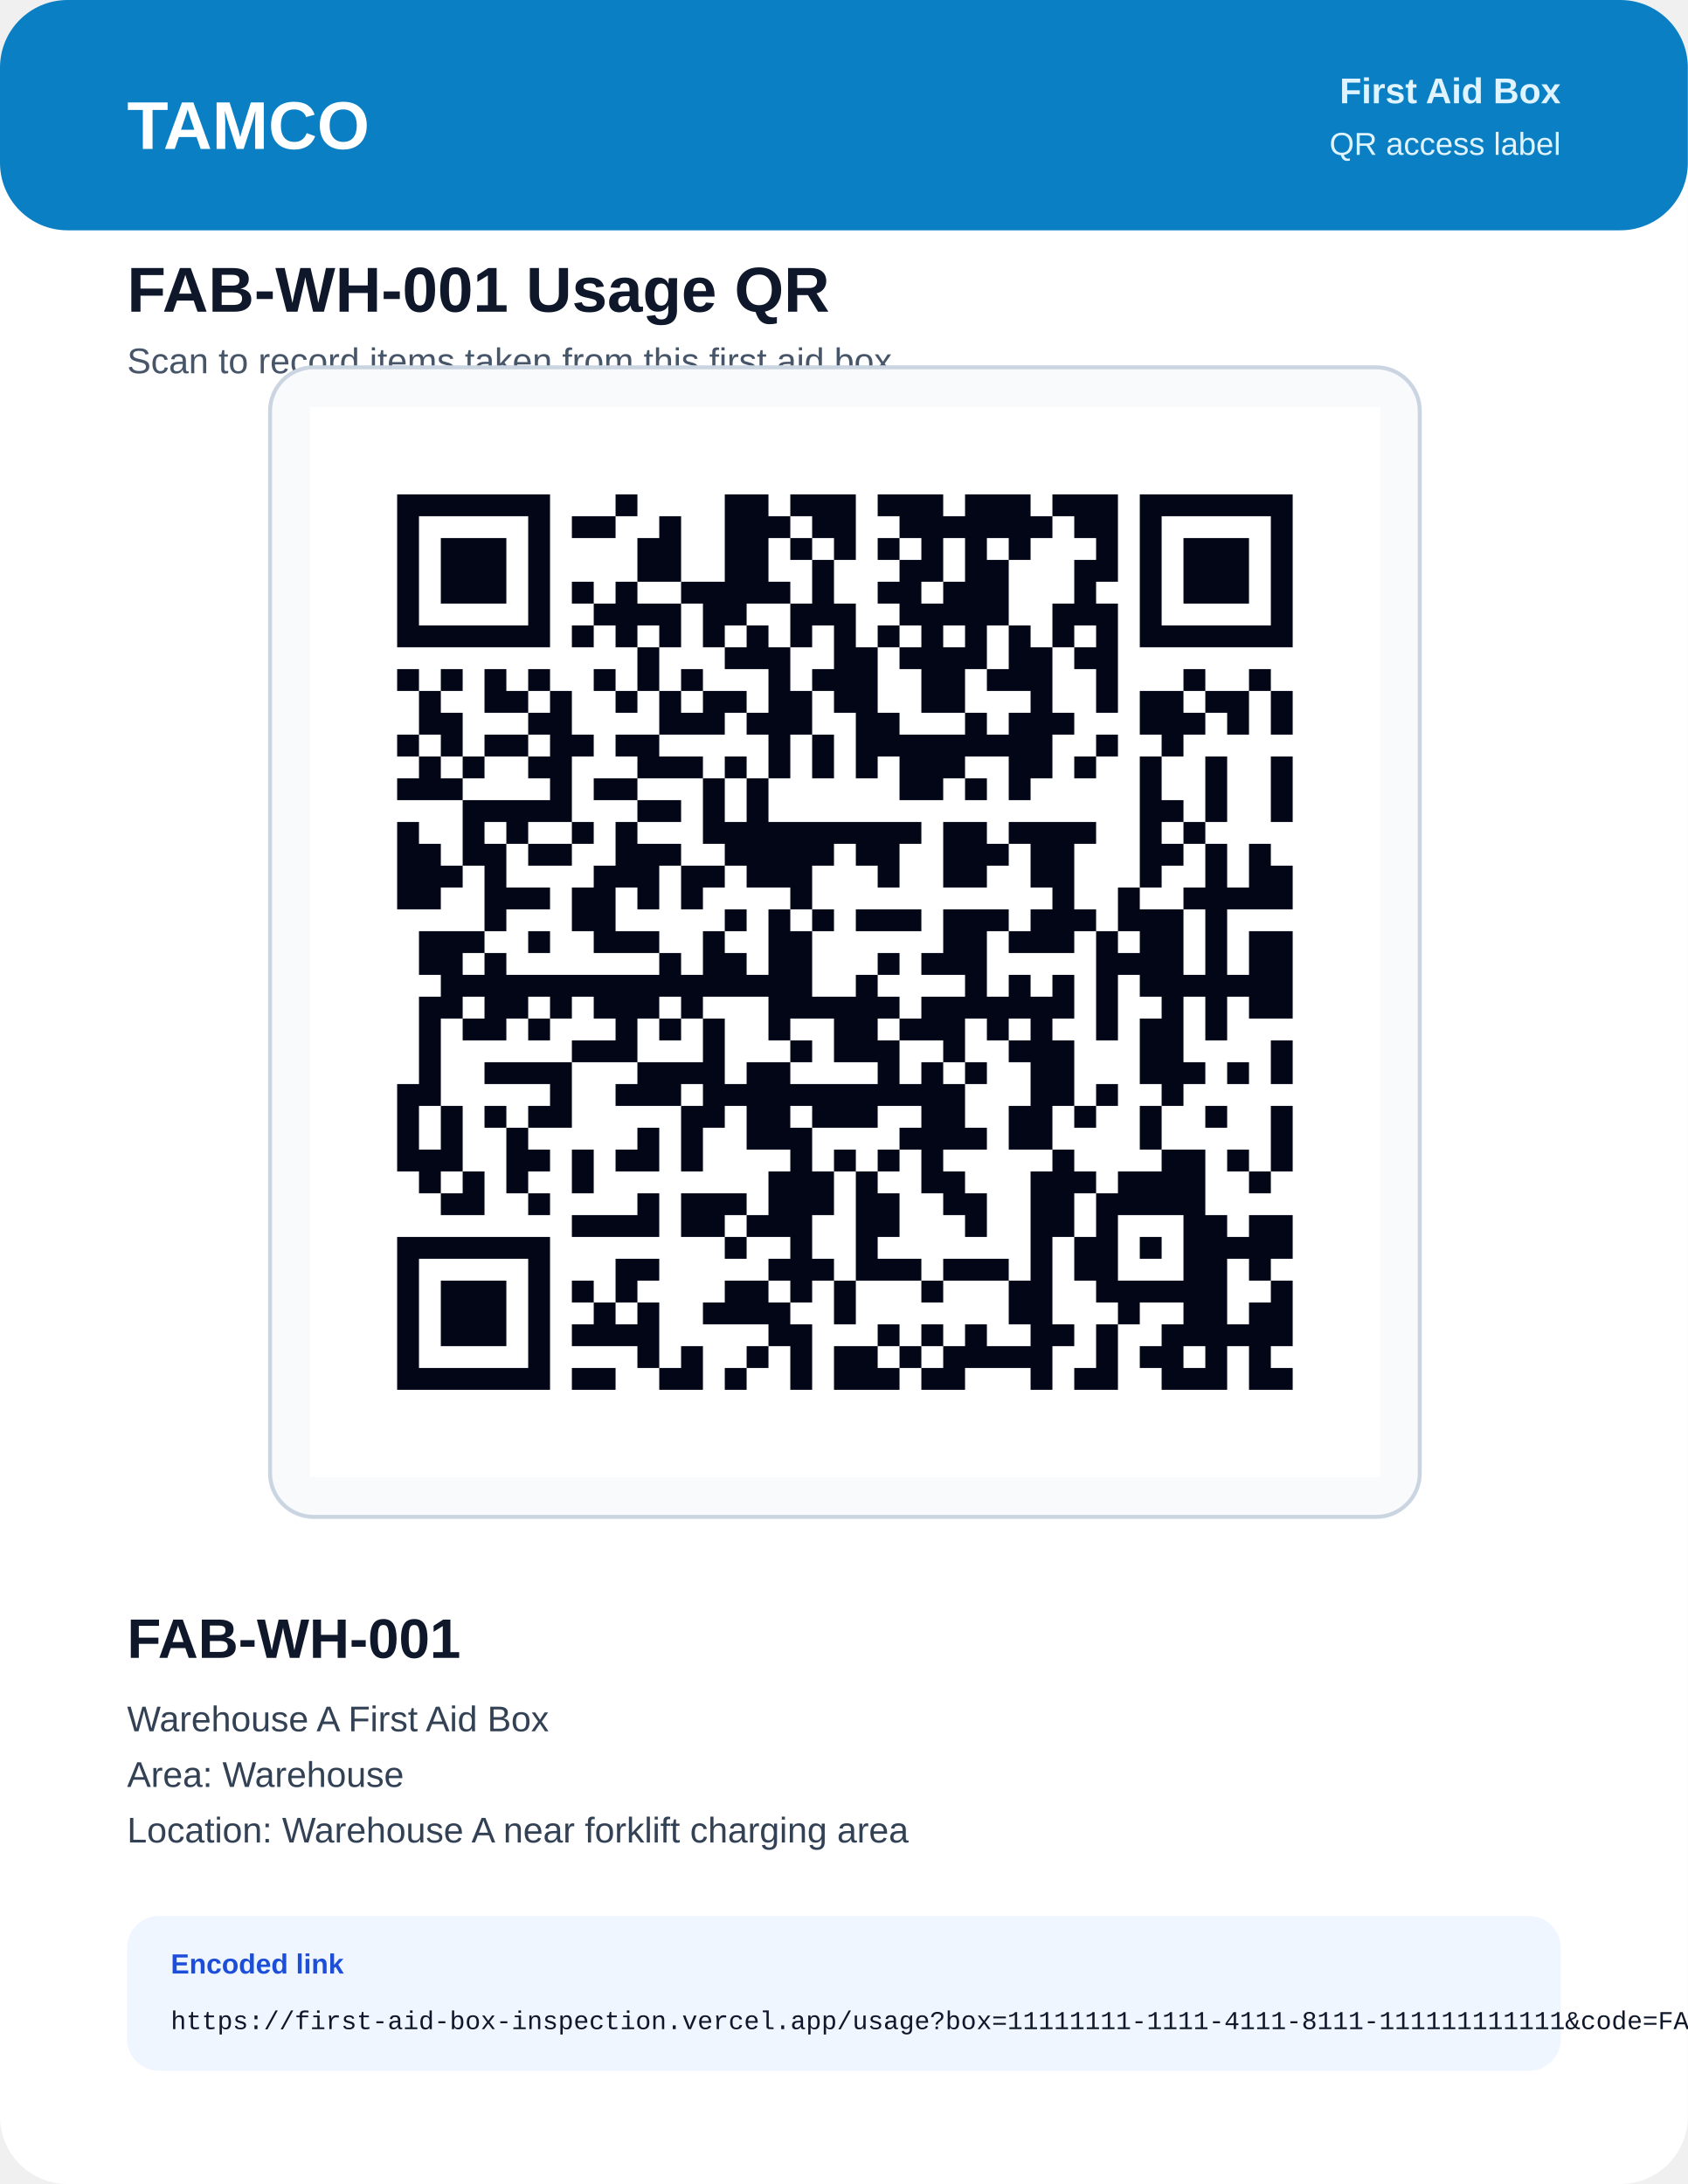
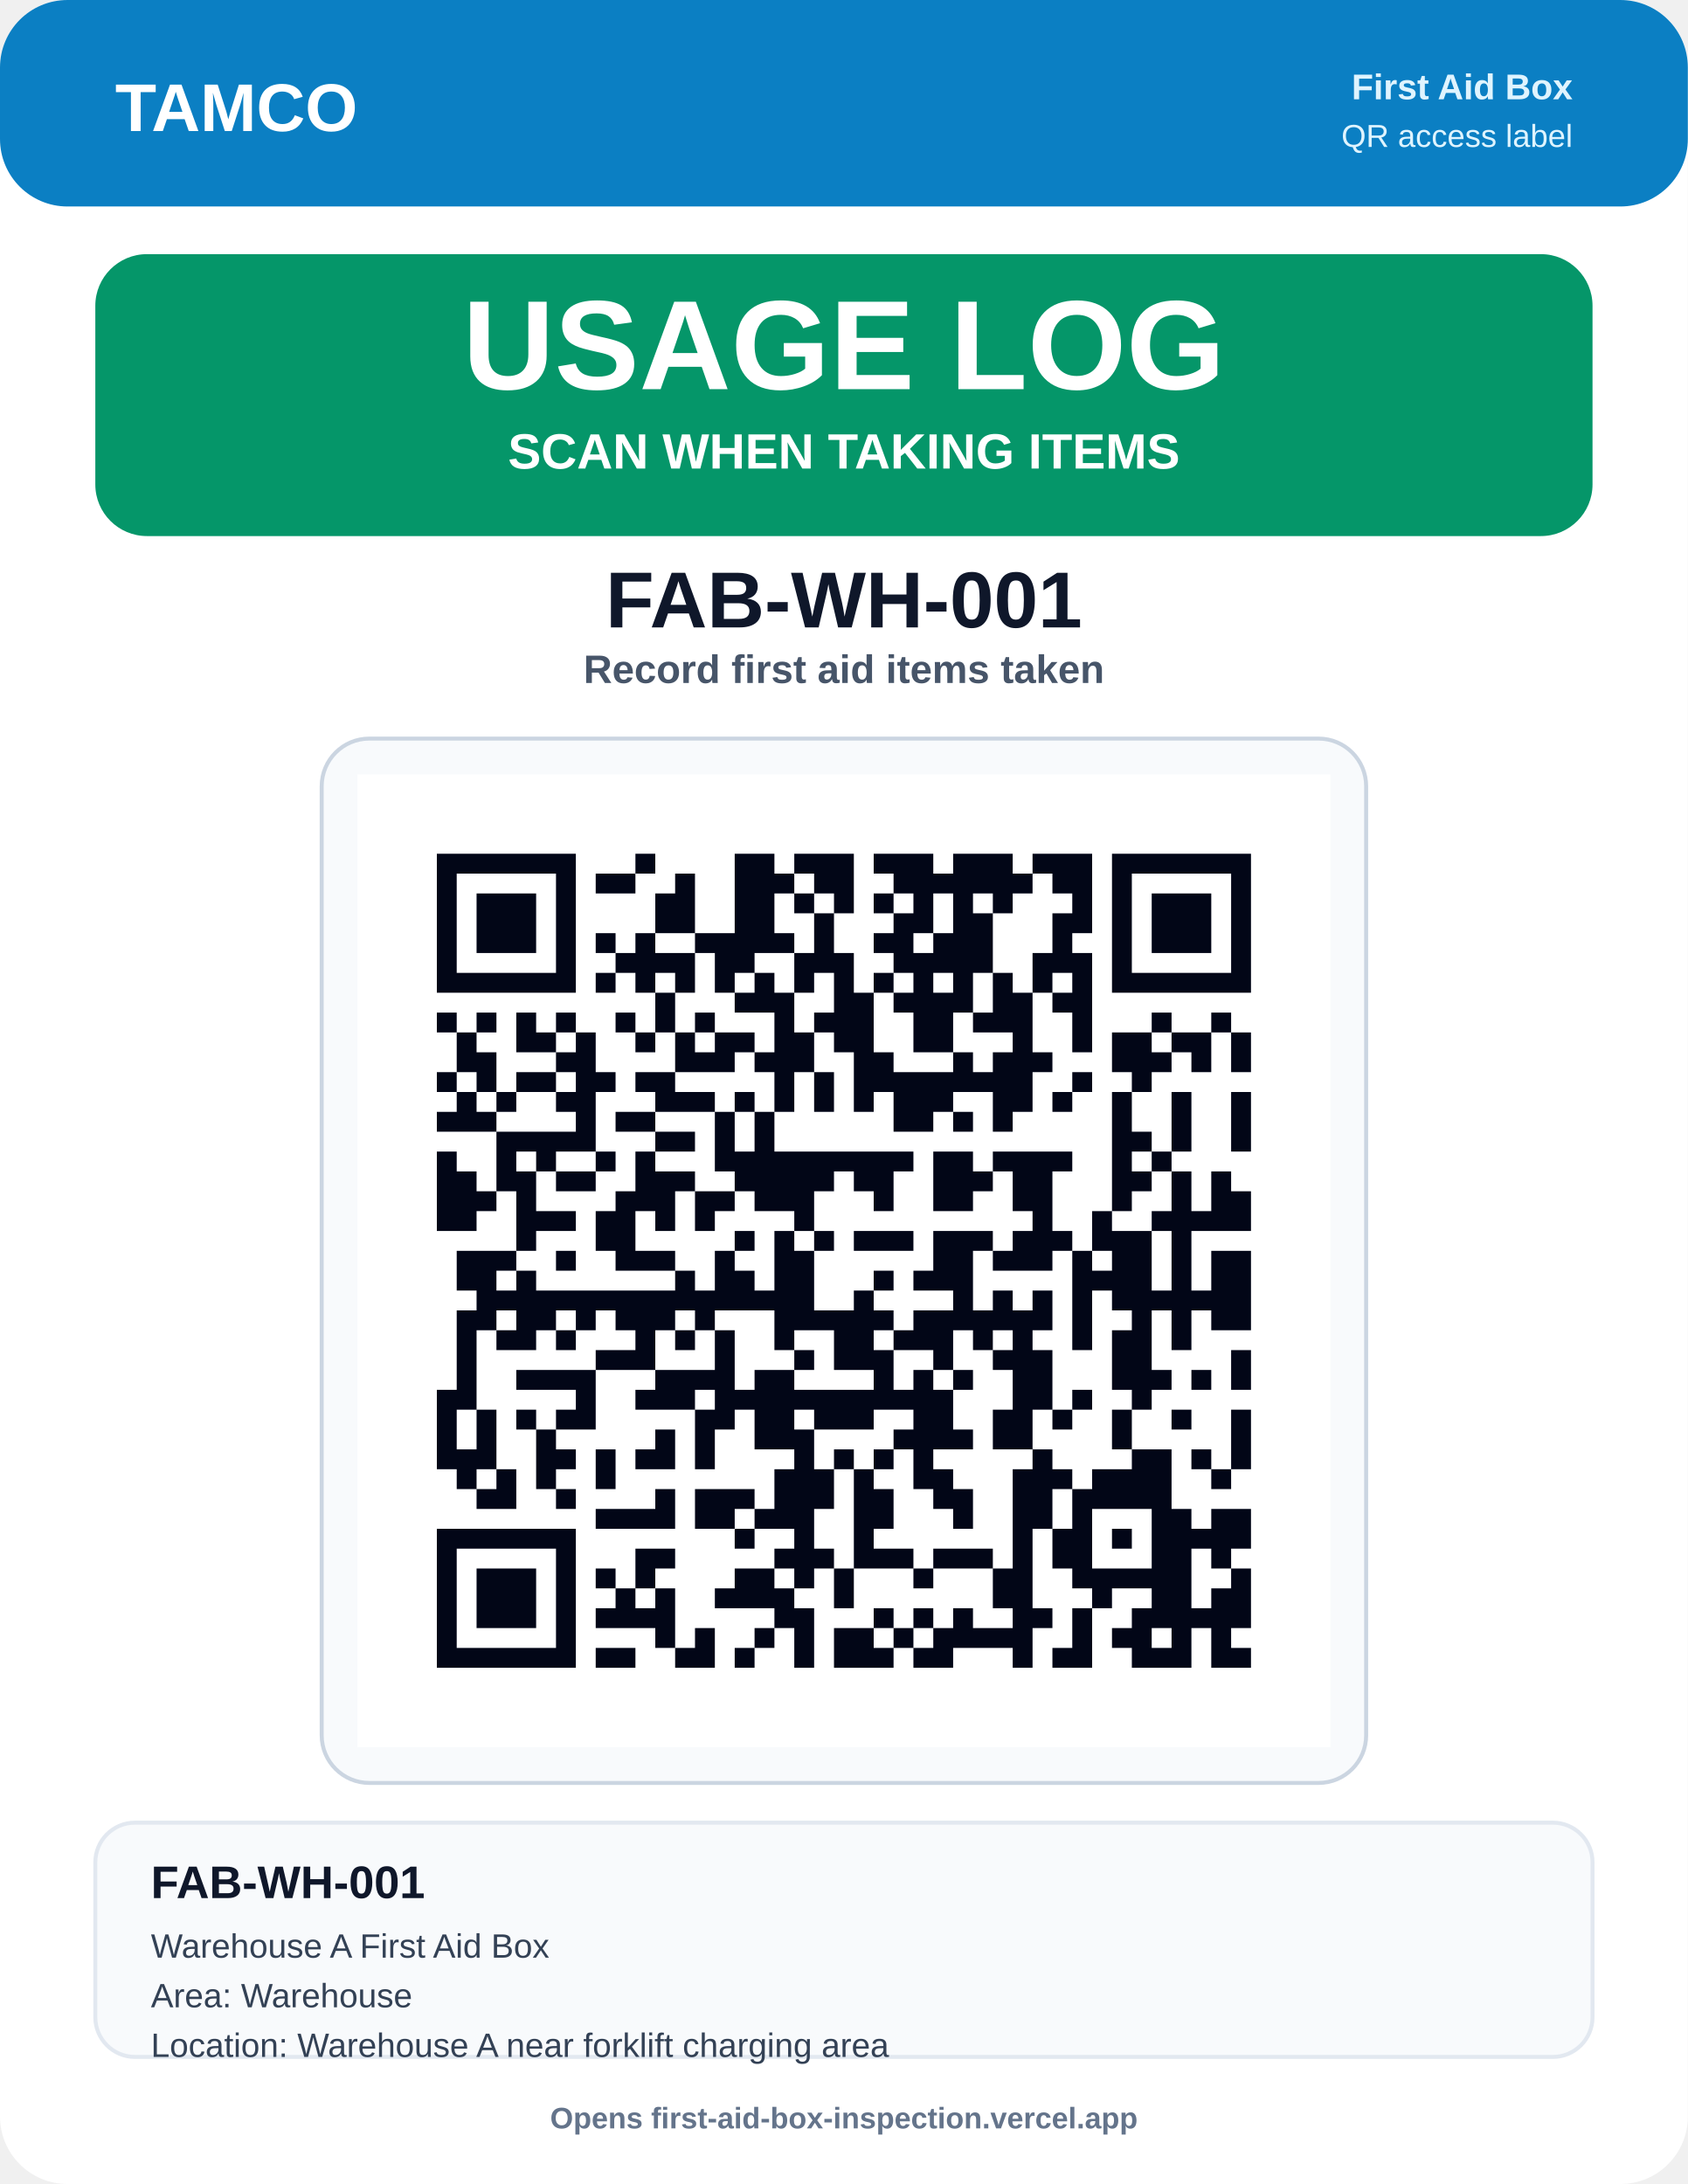
<svg xmlns="http://www.w3.org/2000/svg" width="850" height="1100" viewBox="0 0 850 1100" role="img" aria-label="FAB-WH-001 Usage QR">
  <rect width="100%" height="100%" rx="34" fill="#ffffff" />
-   <rect x="0" y="0" width="850" height="116" rx="34" fill="#0b7fc3" />
-   <text x="64" y="75" font-family="Arial, Helvetica, sans-serif" font-size="34" font-weight="800" fill="#ffffff">TAMCO</text>
-   <text x="786" y="52" text-anchor="end" font-family="Arial, Helvetica, sans-serif" font-size="18" font-weight="700" fill="#dff4ff">First Aid Box</text>
-   <text x="786" y="78" text-anchor="end" font-family="Arial, Helvetica, sans-serif" font-size="16" fill="#dff4ff">QR access label</text>
-   <text x="64" y="157" font-family="Arial, Helvetica, sans-serif" font-size="32" font-weight="800" fill="#0f172a">FAB-WH-001 Usage QR</text>
-   <text x="64" y="188" font-family="Arial, Helvetica, sans-serif" font-size="18" fill="#475569">Scan to record items taken from this first aid box.</text>
-   <rect x="136" y="185" width="579" height="579" rx="22" fill="#f8fafc" stroke="#cbd5e1" stroke-width="2" />
-   <rect x="156" y="205" width="539" height="539" fill="#ffffff" />
-   <path d="M200,249h11v11h-11zM211,249h11v11h-11zM222,249h11v11h-11zM233,249h11v11h-11zM244,249h11v11h-11zM255,249h11v11h-11zM266,249h11v11h-11zM310,249h11v11h-11zM365,249h11v11h-11zM376,249h11v11h-11zM398,249h11v11h-11zM409,249h11v11h-11zM420,249h11v11h-11zM442,249h11v11h-11zM453,249h11v11h-11zM464,249h11v11h-11zM486,249h11v11h-11zM497,249h11v11h-11zM508,249h11v11h-11zM530,249h11v11h-11zM541,249h11v11h-11zM552,249h11v11h-11zM574,249h11v11h-11zM585,249h11v11h-11zM596,249h11v11h-11zM607,249h11v11h-11zM618,249h11v11h-11zM629,249h11v11h-11zM640,249h11v11h-11zM200,260h11v11h-11zM266,260h11v11h-11zM288,260h11v11h-11zM299,260h11v11h-11zM332,260h11v11h-11zM365,260h11v11h-11zM376,260h11v11h-11zM387,260h11v11h-11zM409,260h11v11h-11zM420,260h11v11h-11zM453,260h11v11h-11zM464,260h11v11h-11zM475,260h11v11h-11zM486,260h11v11h-11zM497,260h11v11h-11zM508,260h11v11h-11zM519,260h11v11h-11zM541,260h11v11h-11zM552,260h11v11h-11zM574,260h11v11h-11zM640,260h11v11h-11zM200,271h11v11h-11zM222,271h11v11h-11zM233,271h11v11h-11zM244,271h11v11h-11zM266,271h11v11h-11zM321,271h11v11h-11zM332,271h11v11h-11zM365,271h11v11h-11zM376,271h11v11h-11zM398,271h11v11h-11zM420,271h11v11h-11zM442,271h11v11h-11zM464,271h11v11h-11zM486,271h11v11h-11zM508,271h11v11h-11zM552,271h11v11h-11zM574,271h11v11h-11zM596,271h11v11h-11zM607,271h11v11h-11zM618,271h11v11h-11zM640,271h11v11h-11zM200,282h11v11h-11zM222,282h11v11h-11zM233,282h11v11h-11zM244,282h11v11h-11zM266,282h11v11h-11zM321,282h11v11h-11zM332,282h11v11h-11zM365,282h11v11h-11zM376,282h11v11h-11zM409,282h11v11h-11zM453,282h11v11h-11zM464,282h11v11h-11zM486,282h11v11h-11zM497,282h11v11h-11zM541,282h11v11h-11zM552,282h11v11h-11zM574,282h11v11h-11zM596,282h11v11h-11zM607,282h11v11h-11zM618,282h11v11h-11zM640,282h11v11h-11zM200,293h11v11h-11zM222,293h11v11h-11zM233,293h11v11h-11zM244,293h11v11h-11zM266,293h11v11h-11zM288,293h11v11h-11zM310,293h11v11h-11zM343,293h11v11h-11zM354,293h11v11h-11zM365,293h11v11h-11zM376,293h11v11h-11zM387,293h11v11h-11zM409,293h11v11h-11zM442,293h11v11h-11zM453,293h11v11h-11zM475,293h11v11h-11zM486,293h11v11h-11zM497,293h11v11h-11zM541,293h11v11h-11zM574,293h11v11h-11zM596,293h11v11h-11zM607,293h11v11h-11zM618,293h11v11h-11zM640,293h11v11h-11zM200,304h11v11h-11zM266,304h11v11h-11zM299,304h11v11h-11zM310,304h11v11h-11zM321,304h11v11h-11zM332,304h11v11h-11zM354,304h11v11h-11zM365,304h11v11h-11zM398,304h11v11h-11zM409,304h11v11h-11zM420,304h11v11h-11zM453,304h11v11h-11zM464,304h11v11h-11zM475,304h11v11h-11zM486,304h11v11h-11zM497,304h11v11h-11zM530,304h11v11h-11zM541,304h11v11h-11zM552,304h11v11h-11zM574,304h11v11h-11zM640,304h11v11h-11zM200,315h11v11h-11zM211,315h11v11h-11zM222,315h11v11h-11zM233,315h11v11h-11zM244,315h11v11h-11zM255,315h11v11h-11zM266,315h11v11h-11zM288,315h11v11h-11zM310,315h11v11h-11zM332,315h11v11h-11zM354,315h11v11h-11zM376,315h11v11h-11zM398,315h11v11h-11zM420,315h11v11h-11zM442,315h11v11h-11zM464,315h11v11h-11zM486,315h11v11h-11zM508,315h11v11h-11zM530,315h11v11h-11zM552,315h11v11h-11zM574,315h11v11h-11zM585,315h11v11h-11zM596,315h11v11h-11zM607,315h11v11h-11zM618,315h11v11h-11zM629,315h11v11h-11zM640,315h11v11h-11zM321,326h11v11h-11zM365,326h11v11h-11zM376,326h11v11h-11zM387,326h11v11h-11zM420,326h11v11h-11zM431,326h11v11h-11zM453,326h11v11h-11zM464,326h11v11h-11zM475,326h11v11h-11zM486,326h11v11h-11zM508,326h11v11h-11zM519,326h11v11h-11zM541,326h11v11h-11zM552,326h11v11h-11zM200,337h11v11h-11zM222,337h11v11h-11zM244,337h11v11h-11zM266,337h11v11h-11zM299,337h11v11h-11zM321,337h11v11h-11zM343,337h11v11h-11zM387,337h11v11h-11zM409,337h11v11h-11zM420,337h11v11h-11zM431,337h11v11h-11zM464,337h11v11h-11zM475,337h11v11h-11zM497,337h11v11h-11zM508,337h11v11h-11zM519,337h11v11h-11zM552,337h11v11h-11zM596,337h11v11h-11zM629,337h11v11h-11zM211,348h11v11h-11zM244,348h11v11h-11zM255,348h11v11h-11zM277,348h11v11h-11zM310,348h11v11h-11zM332,348h11v11h-11zM354,348h11v11h-11zM365,348h11v11h-11zM387,348h11v11h-11zM398,348h11v11h-11zM420,348h11v11h-11zM431,348h11v11h-11zM464,348h11v11h-11zM475,348h11v11h-11zM519,348h11v11h-11zM552,348h11v11h-11zM574,348h11v11h-11zM585,348h11v11h-11zM607,348h11v11h-11zM618,348h11v11h-11zM640,348h11v11h-11zM211,359h11v11h-11zM222,359h11v11h-11zM266,359h11v11h-11zM277,359h11v11h-11zM332,359h11v11h-11zM343,359h11v11h-11zM354,359h11v11h-11zM376,359h11v11h-11zM387,359h11v11h-11zM398,359h11v11h-11zM431,359h11v11h-11zM442,359h11v11h-11zM486,359h11v11h-11zM508,359h11v11h-11zM519,359h11v11h-11zM530,359h11v11h-11zM574,359h11v11h-11zM585,359h11v11h-11zM596,359h11v11h-11zM618,359h11v11h-11zM640,359h11v11h-11zM200,370h11v11h-11zM222,370h11v11h-11zM244,370h11v11h-11zM255,370h11v11h-11zM277,370h11v11h-11zM288,370h11v11h-11zM310,370h11v11h-11zM321,370h11v11h-11zM387,370h11v11h-11zM409,370h11v11h-11zM431,370h11v11h-11zM442,370h11v11h-11zM453,370h11v11h-11zM464,370h11v11h-11zM475,370h11v11h-11zM486,370h11v11h-11zM497,370h11v11h-11zM508,370h11v11h-11zM519,370h11v11h-11zM552,370h11v11h-11zM585,370h11v11h-11zM211,381h11v11h-11zM233,381h11v11h-11zM266,381h11v11h-11zM277,381h11v11h-11zM321,381h11v11h-11zM332,381h11v11h-11zM343,381h11v11h-11zM365,381h11v11h-11zM387,381h11v11h-11zM409,381h11v11h-11zM431,381h11v11h-11zM453,381h11v11h-11zM464,381h11v11h-11zM475,381h11v11h-11zM508,381h11v11h-11zM519,381h11v11h-11zM541,381h11v11h-11zM574,381h11v11h-11zM607,381h11v11h-11zM640,381h11v11h-11zM200,392h11v11h-11zM211,392h11v11h-11zM222,392h11v11h-11zM277,392h11v11h-11zM299,392h11v11h-11zM310,392h11v11h-11zM354,392h11v11h-11zM376,392h11v11h-11zM453,392h11v11h-11zM464,392h11v11h-11zM486,392h11v11h-11zM508,392h11v11h-11zM574,392h11v11h-11zM607,392h11v11h-11zM640,392h11v11h-11zM233,403h11v11h-11zM244,403h11v11h-11zM255,403h11v11h-11zM266,403h11v11h-11zM277,403h11v11h-11zM321,403h11v11h-11zM332,403h11v11h-11zM354,403h11v11h-11zM376,403h11v11h-11zM574,403h11v11h-11zM585,403h11v11h-11zM607,403h11v11h-11zM640,403h11v11h-11zM200,414h11v11h-11zM233,414h11v11h-11zM255,414h11v11h-11zM288,414h11v11h-11zM310,414h11v11h-11zM354,414h11v11h-11zM365,414h11v11h-11zM376,414h11v11h-11zM387,414h11v11h-11zM398,414h11v11h-11zM409,414h11v11h-11zM420,414h11v11h-11zM431,414h11v11h-11zM442,414h11v11h-11zM453,414h11v11h-11zM475,414h11v11h-11zM486,414h11v11h-11zM508,414h11v11h-11zM519,414h11v11h-11zM530,414h11v11h-11zM541,414h11v11h-11zM574,414h11v11h-11zM596,414h11v11h-11zM200,425h11v11h-11zM211,425h11v11h-11zM233,425h11v11h-11zM244,425h11v11h-11zM266,425h11v11h-11zM277,425h11v11h-11zM310,425h11v11h-11zM321,425h11v11h-11zM332,425h11v11h-11zM365,425h11v11h-11zM376,425h11v11h-11zM387,425h11v11h-11zM398,425h11v11h-11zM409,425h11v11h-11zM431,425h11v11h-11zM442,425h11v11h-11zM475,425h11v11h-11zM486,425h11v11h-11zM497,425h11v11h-11zM519,425h11v11h-11zM530,425h11v11h-11zM574,425h11v11h-11zM585,425h11v11h-11zM607,425h11v11h-11zM629,425h11v11h-11zM200,436h11v11h-11zM211,436h11v11h-11zM222,436h11v11h-11zM244,436h11v11h-11zM299,436h11v11h-11zM310,436h11v11h-11zM321,436h11v11h-11zM343,436h11v11h-11zM354,436h11v11h-11zM376,436h11v11h-11zM387,436h11v11h-11zM398,436h11v11h-11zM442,436h11v11h-11zM475,436h11v11h-11zM486,436h11v11h-11zM519,436h11v11h-11zM530,436h11v11h-11zM574,436h11v11h-11zM607,436h11v11h-11zM629,436h11v11h-11zM640,436h11v11h-11zM200,447h11v11h-11zM211,447h11v11h-11zM244,447h11v11h-11zM255,447h11v11h-11zM266,447h11v11h-11zM288,447h11v11h-11zM299,447h11v11h-11zM321,447h11v11h-11zM343,447h11v11h-11zM398,447h11v11h-11zM530,447h11v11h-11zM563,447h11v11h-11zM596,447h11v11h-11zM607,447h11v11h-11zM618,447h11v11h-11zM629,447h11v11h-11zM640,447h11v11h-11zM244,458h11v11h-11zM288,458h11v11h-11zM299,458h11v11h-11zM365,458h11v11h-11zM387,458h11v11h-11zM409,458h11v11h-11zM431,458h11v11h-11zM442,458h11v11h-11zM453,458h11v11h-11zM475,458h11v11h-11zM486,458h11v11h-11zM497,458h11v11h-11zM519,458h11v11h-11zM530,458h11v11h-11zM541,458h11v11h-11zM563,458h11v11h-11zM574,458h11v11h-11zM585,458h11v11h-11zM607,458h11v11h-11zM211,469h11v11h-11zM222,469h11v11h-11zM233,469h11v11h-11zM266,469h11v11h-11zM299,469h11v11h-11zM310,469h11v11h-11zM321,469h11v11h-11zM354,469h11v11h-11zM387,469h11v11h-11zM398,469h11v11h-11zM475,469h11v11h-11zM486,469h11v11h-11zM508,469h11v11h-11zM519,469h11v11h-11zM530,469h11v11h-11zM552,469h11v11h-11zM574,469h11v11h-11zM585,469h11v11h-11zM607,469h11v11h-11zM629,469h11v11h-11zM640,469h11v11h-11zM211,480h11v11h-11zM222,480h11v11h-11zM244,480h11v11h-11zM332,480h11v11h-11zM354,480h11v11h-11zM365,480h11v11h-11zM387,480h11v11h-11zM398,480h11v11h-11zM442,480h11v11h-11zM464,480h11v11h-11zM475,480h11v11h-11zM486,480h11v11h-11zM552,480h11v11h-11zM563,480h11v11h-11zM574,480h11v11h-11zM585,480h11v11h-11zM607,480h11v11h-11zM629,480h11v11h-11zM640,480h11v11h-11zM222,491h11v11h-11zM233,491h11v11h-11zM244,491h11v11h-11zM255,491h11v11h-11zM266,491h11v11h-11zM277,491h11v11h-11zM288,491h11v11h-11zM299,491h11v11h-11zM310,491h11v11h-11zM321,491h11v11h-11zM332,491h11v11h-11zM343,491h11v11h-11zM354,491h11v11h-11zM365,491h11v11h-11zM376,491h11v11h-11zM387,491h11v11h-11zM398,491h11v11h-11zM431,491h11v11h-11zM486,491h11v11h-11zM508,491h11v11h-11zM530,491h11v11h-11zM552,491h11v11h-11zM574,491h11v11h-11zM585,491h11v11h-11zM596,491h11v11h-11zM607,491h11v11h-11zM618,491h11v11h-11zM629,491h11v11h-11zM640,491h11v11h-11zM211,502h11v11h-11zM222,502h11v11h-11zM244,502h11v11h-11zM255,502h11v11h-11zM277,502h11v11h-11zM299,502h11v11h-11zM310,502h11v11h-11zM321,502h11v11h-11zM343,502h11v11h-11zM387,502h11v11h-11zM398,502h11v11h-11zM409,502h11v11h-11zM420,502h11v11h-11zM431,502h11v11h-11zM442,502h11v11h-11zM464,502h11v11h-11zM475,502h11v11h-11zM486,502h11v11h-11zM497,502h11v11h-11zM508,502h11v11h-11zM519,502h11v11h-11zM530,502h11v11h-11zM552,502h11v11h-11zM585,502h11v11h-11zM607,502h11v11h-11zM629,502h11v11h-11zM640,502h11v11h-11zM211,513h11v11h-11zM233,513h11v11h-11zM244,513h11v11h-11zM266,513h11v11h-11zM310,513h11v11h-11zM332,513h11v11h-11zM354,513h11v11h-11zM387,513h11v11h-11zM420,513h11v11h-11zM431,513h11v11h-11zM453,513h11v11h-11zM464,513h11v11h-11zM475,513h11v11h-11zM497,513h11v11h-11zM519,513h11v11h-11zM552,513h11v11h-11zM574,513h11v11h-11zM585,513h11v11h-11zM607,513h11v11h-11zM211,524h11v11h-11zM288,524h11v11h-11zM299,524h11v11h-11zM310,524h11v11h-11zM354,524h11v11h-11zM398,524h11v11h-11zM420,524h11v11h-11zM431,524h11v11h-11zM442,524h11v11h-11zM475,524h11v11h-11zM508,524h11v11h-11zM519,524h11v11h-11zM530,524h11v11h-11zM574,524h11v11h-11zM585,524h11v11h-11zM640,524h11v11h-11zM211,535h11v11h-11zM244,535h11v11h-11zM255,535h11v11h-11zM266,535h11v11h-11zM277,535h11v11h-11zM321,535h11v11h-11zM332,535h11v11h-11zM343,535h11v11h-11zM354,535h11v11h-11zM376,535h11v11h-11zM387,535h11v11h-11zM442,535h11v11h-11zM464,535h11v11h-11zM486,535h11v11h-11zM519,535h11v11h-11zM530,535h11v11h-11zM574,535h11v11h-11zM585,535h11v11h-11zM596,535h11v11h-11zM618,535h11v11h-11zM640,535h11v11h-11zM200,546h11v11h-11zM211,546h11v11h-11zM277,546h11v11h-11zM310,546h11v11h-11zM321,546h11v11h-11zM332,546h11v11h-11zM354,546h11v11h-11zM365,546h11v11h-11zM376,546h11v11h-11zM387,546h11v11h-11zM398,546h11v11h-11zM409,546h11v11h-11zM420,546h11v11h-11zM431,546h11v11h-11zM442,546h11v11h-11zM453,546h11v11h-11zM464,546h11v11h-11zM475,546h11v11h-11zM519,546h11v11h-11zM530,546h11v11h-11zM552,546h11v11h-11zM585,546h11v11h-11zM200,557h11v11h-11zM222,557h11v11h-11zM244,557h11v11h-11zM266,557h11v11h-11zM277,557h11v11h-11zM343,557h11v11h-11zM354,557h11v11h-11zM376,557h11v11h-11zM387,557h11v11h-11zM409,557h11v11h-11zM420,557h11v11h-11zM431,557h11v11h-11zM464,557h11v11h-11zM475,557h11v11h-11zM508,557h11v11h-11zM519,557h11v11h-11zM541,557h11v11h-11zM574,557h11v11h-11zM607,557h11v11h-11zM640,557h11v11h-11zM200,568h11v11h-11zM222,568h11v11h-11zM255,568h11v11h-11zM321,568h11v11h-11zM343,568h11v11h-11zM376,568h11v11h-11zM387,568h11v11h-11zM398,568h11v11h-11zM453,568h11v11h-11zM464,568h11v11h-11zM475,568h11v11h-11zM486,568h11v11h-11zM508,568h11v11h-11zM519,568h11v11h-11zM574,568h11v11h-11zM640,568h11v11h-11zM200,579h11v11h-11zM211,579h11v11h-11zM222,579h11v11h-11zM255,579h11v11h-11zM266,579h11v11h-11zM288,579h11v11h-11zM310,579h11v11h-11zM321,579h11v11h-11zM343,579h11v11h-11zM398,579h11v11h-11zM420,579h11v11h-11zM442,579h11v11h-11zM464,579h11v11h-11zM530,579h11v11h-11zM585,579h11v11h-11zM596,579h11v11h-11zM618,579h11v11h-11zM640,579h11v11h-11zM211,590h11v11h-11zM233,590h11v11h-11zM255,590h11v11h-11zM288,590h11v11h-11zM387,590h11v11h-11zM398,590h11v11h-11zM409,590h11v11h-11zM431,590h11v11h-11zM464,590h11v11h-11zM475,590h11v11h-11zM519,590h11v11h-11zM530,590h11v11h-11zM541,590h11v11h-11zM563,590h11v11h-11zM574,590h11v11h-11zM585,590h11v11h-11zM596,590h11v11h-11zM629,590h11v11h-11zM222,601h11v11h-11zM233,601h11v11h-11zM266,601h11v11h-11zM321,601h11v11h-11zM343,601h11v11h-11zM354,601h11v11h-11zM365,601h11v11h-11zM387,601h11v11h-11zM398,601h11v11h-11zM409,601h11v11h-11zM431,601h11v11h-11zM442,601h11v11h-11zM475,601h11v11h-11zM486,601h11v11h-11zM519,601h11v11h-11zM530,601h11v11h-11zM552,601h11v11h-11zM563,601h11v11h-11zM574,601h11v11h-11zM585,601h11v11h-11zM596,601h11v11h-11zM288,612h11v11h-11zM299,612h11v11h-11zM310,612h11v11h-11zM321,612h11v11h-11zM343,612h11v11h-11zM354,612h11v11h-11zM376,612h11v11h-11zM387,612h11v11h-11zM398,612h11v11h-11zM431,612h11v11h-11zM442,612h11v11h-11zM486,612h11v11h-11zM519,612h11v11h-11zM530,612h11v11h-11zM552,612h11v11h-11zM596,612h11v11h-11zM607,612h11v11h-11zM629,612h11v11h-11zM640,612h11v11h-11zM200,623h11v11h-11zM211,623h11v11h-11zM222,623h11v11h-11zM233,623h11v11h-11zM244,623h11v11h-11zM255,623h11v11h-11zM266,623h11v11h-11zM365,623h11v11h-11zM398,623h11v11h-11zM431,623h11v11h-11zM519,623h11v11h-11zM541,623h11v11h-11zM552,623h11v11h-11zM574,623h11v11h-11zM596,623h11v11h-11zM607,623h11v11h-11zM618,623h11v11h-11zM629,623h11v11h-11zM640,623h11v11h-11zM200,634h11v11h-11zM266,634h11v11h-11zM310,634h11v11h-11zM321,634h11v11h-11zM387,634h11v11h-11zM398,634h11v11h-11zM409,634h11v11h-11zM431,634h11v11h-11zM442,634h11v11h-11zM453,634h11v11h-11zM475,634h11v11h-11zM486,634h11v11h-11zM497,634h11v11h-11zM519,634h11v11h-11zM541,634h11v11h-11zM552,634h11v11h-11zM596,634h11v11h-11zM607,634h11v11h-11zM629,634h11v11h-11zM200,645h11v11h-11zM222,645h11v11h-11zM233,645h11v11h-11zM244,645h11v11h-11zM266,645h11v11h-11zM288,645h11v11h-11zM310,645h11v11h-11zM365,645h11v11h-11zM376,645h11v11h-11zM398,645h11v11h-11zM420,645h11v11h-11zM464,645h11v11h-11zM508,645h11v11h-11zM519,645h11v11h-11zM552,645h11v11h-11zM563,645h11v11h-11zM574,645h11v11h-11zM585,645h11v11h-11zM596,645h11v11h-11zM607,645h11v11h-11zM640,645h11v11h-11zM200,656h11v11h-11zM222,656h11v11h-11zM233,656h11v11h-11zM244,656h11v11h-11zM266,656h11v11h-11zM299,656h11v11h-11zM321,656h11v11h-11zM354,656h11v11h-11zM365,656h11v11h-11zM376,656h11v11h-11zM387,656h11v11h-11zM420,656h11v11h-11zM508,656h11v11h-11zM519,656h11v11h-11zM563,656h11v11h-11zM596,656h11v11h-11zM607,656h11v11h-11zM629,656h11v11h-11zM640,656h11v11h-11zM200,667h11v11h-11zM222,667h11v11h-11zM233,667h11v11h-11zM244,667h11v11h-11zM266,667h11v11h-11zM288,667h11v11h-11zM299,667h11v11h-11zM310,667h11v11h-11zM321,667h11v11h-11zM387,667h11v11h-11zM398,667h11v11h-11zM442,667h11v11h-11zM464,667h11v11h-11zM486,667h11v11h-11zM519,667h11v11h-11zM530,667h11v11h-11zM552,667h11v11h-11zM585,667h11v11h-11zM596,667h11v11h-11zM607,667h11v11h-11zM618,667h11v11h-11zM629,667h11v11h-11zM640,667h11v11h-11zM200,678h11v11h-11zM266,678h11v11h-11zM321,678h11v11h-11zM343,678h11v11h-11zM376,678h11v11h-11zM398,678h11v11h-11zM420,678h11v11h-11zM431,678h11v11h-11zM453,678h11v11h-11zM475,678h11v11h-11zM486,678h11v11h-11zM497,678h11v11h-11zM508,678h11v11h-11zM519,678h11v11h-11zM552,678h11v11h-11zM574,678h11v11h-11zM585,678h11v11h-11zM607,678h11v11h-11zM629,678h11v11h-11zM200,689h11v11h-11zM211,689h11v11h-11zM222,689h11v11h-11zM233,689h11v11h-11zM244,689h11v11h-11zM255,689h11v11h-11zM266,689h11v11h-11zM288,689h11v11h-11zM299,689h11v11h-11zM332,689h11v11h-11zM343,689h11v11h-11zM365,689h11v11h-11zM398,689h11v11h-11zM420,689h11v11h-11zM431,689h11v11h-11zM442,689h11v11h-11zM464,689h11v11h-11zM475,689h11v11h-11zM519,689h11v11h-11zM541,689h11v11h-11zM552,689h11v11h-11zM585,689h11v11h-11zM596,689h11v11h-11zM607,689h11v11h-11zM629,689h11v11h-11zM640,689h11v11h-11z" fill="#020617" />
-   <text x="64" y="835" font-family="Arial, Helvetica, sans-serif" font-size="28" font-weight="800" fill="#0f172a">FAB-WH-001</text>
-   <text x="64" y="872" font-family="Arial, Helvetica, sans-serif" font-size="18" fill="#334155">Warehouse A First Aid Box</text>
-   <text x="64" y="900" font-family="Arial, Helvetica, sans-serif" font-size="18" fill="#334155">Area: Warehouse</text>
-   <text x="64" y="928" font-family="Arial, Helvetica, sans-serif" font-size="18" fill="#334155">Location: Warehouse A near forklift charging area</text>
-   <rect x="64" y="965" width="722" height="78" rx="16" fill="#eff6ff" />
-   <text x="86" y="994" font-family="Arial, Helvetica, sans-serif" font-size="14" font-weight="700" fill="#1d4ed8">Encoded link</text>
-   <text x="86" y="1022" font-family="Consolas, 'Courier New', monospace" font-size="13" fill="#0f172a">https://first-aid-box-inspection.vercel.app/usage?box=11111111-1111-4111-8111-111111111111&amp;code=FAB-WH-001</text>
+   <rect x="0" y="0" width="850" height="104" rx="34" fill="#0b7fc3" />
+   <text x="58" y="66" font-family="Arial, Helvetica, sans-serif" font-size="34" font-weight="800" fill="#ffffff">TAMCO</text>
+   <text x="792" y="50" text-anchor="end" font-family="Arial, Helvetica, sans-serif" font-size="18" font-weight="700" fill="#dff4ff">First Aid Box</text>
+   <text x="792" y="74" text-anchor="end" font-family="Arial, Helvetica, sans-serif" font-size="16" fill="#dff4ff">QR access label</text>
+   <rect x="48" y="128" width="754" height="142" rx="26" fill="#059669" />
+   <text x="425" y="196" text-anchor="middle" font-family="Arial, Helvetica, sans-serif" font-size="64" font-weight="900" fill="#ffffff">USAGE LOG</text>
+   <text x="425" y="236" text-anchor="middle" font-family="Arial, Helvetica, sans-serif" font-size="25" font-weight="800" fill="#ffffff">SCAN WHEN TAKING ITEMS</text>
+   <text x="425" y="316" text-anchor="middle" font-family="Arial, Helvetica, sans-serif" font-size="40" font-weight="900" fill="#0f172a">FAB-WH-001</text>
+   <text x="425" y="344" text-anchor="middle" font-family="Arial, Helvetica, sans-serif" font-size="20" font-weight="700" fill="#475569">Record first aid items taken</text>
+   <rect x="162" y="372" width="526" height="526" rx="24" fill="#f8fafc" stroke="#cbd5e1" stroke-width="2" />
+   <rect x="180" y="390" width="490" height="490" fill="#ffffff" />
+   <path d="M220,430h10v10h-10zM230,430h10v10h-10zM240,430h10v10h-10zM250,430h10v10h-10zM260,430h10v10h-10zM270,430h10v10h-10zM280,430h10v10h-10zM320,430h10v10h-10zM370,430h10v10h-10zM380,430h10v10h-10zM400,430h10v10h-10zM410,430h10v10h-10zM420,430h10v10h-10zM440,430h10v10h-10zM450,430h10v10h-10zM460,430h10v10h-10zM480,430h10v10h-10zM490,430h10v10h-10zM500,430h10v10h-10zM520,430h10v10h-10zM530,430h10v10h-10zM540,430h10v10h-10zM560,430h10v10h-10zM570,430h10v10h-10zM580,430h10v10h-10zM590,430h10v10h-10zM600,430h10v10h-10zM610,430h10v10h-10zM620,430h10v10h-10zM220,440h10v10h-10zM280,440h10v10h-10zM300,440h10v10h-10zM310,440h10v10h-10zM340,440h10v10h-10zM370,440h10v10h-10zM380,440h10v10h-10zM390,440h10v10h-10zM410,440h10v10h-10zM420,440h10v10h-10zM450,440h10v10h-10zM460,440h10v10h-10zM470,440h10v10h-10zM480,440h10v10h-10zM490,440h10v10h-10zM500,440h10v10h-10zM510,440h10v10h-10zM530,440h10v10h-10zM540,440h10v10h-10zM560,440h10v10h-10zM620,440h10v10h-10zM220,450h10v10h-10zM240,450h10v10h-10zM250,450h10v10h-10zM260,450h10v10h-10zM280,450h10v10h-10zM330,450h10v10h-10zM340,450h10v10h-10zM370,450h10v10h-10zM380,450h10v10h-10zM400,450h10v10h-10zM420,450h10v10h-10zM440,450h10v10h-10zM460,450h10v10h-10zM480,450h10v10h-10zM500,450h10v10h-10zM540,450h10v10h-10zM560,450h10v10h-10zM580,450h10v10h-10zM590,450h10v10h-10zM600,450h10v10h-10zM620,450h10v10h-10zM220,460h10v10h-10zM240,460h10v10h-10zM250,460h10v10h-10zM260,460h10v10h-10zM280,460h10v10h-10zM330,460h10v10h-10zM340,460h10v10h-10zM370,460h10v10h-10zM380,460h10v10h-10zM410,460h10v10h-10zM450,460h10v10h-10zM460,460h10v10h-10zM480,460h10v10h-10zM490,460h10v10h-10zM530,460h10v10h-10zM540,460h10v10h-10zM560,460h10v10h-10zM580,460h10v10h-10zM590,460h10v10h-10zM600,460h10v10h-10zM620,460h10v10h-10zM220,470h10v10h-10zM240,470h10v10h-10zM250,470h10v10h-10zM260,470h10v10h-10zM280,470h10v10h-10zM300,470h10v10h-10zM320,470h10v10h-10zM350,470h10v10h-10zM360,470h10v10h-10zM370,470h10v10h-10zM380,470h10v10h-10zM390,470h10v10h-10zM410,470h10v10h-10zM440,470h10v10h-10zM450,470h10v10h-10zM470,470h10v10h-10zM480,470h10v10h-10zM490,470h10v10h-10zM530,470h10v10h-10zM560,470h10v10h-10zM580,470h10v10h-10zM590,470h10v10h-10zM600,470h10v10h-10zM620,470h10v10h-10zM220,480h10v10h-10zM280,480h10v10h-10zM310,480h10v10h-10zM320,480h10v10h-10zM330,480h10v10h-10zM340,480h10v10h-10zM360,480h10v10h-10zM370,480h10v10h-10zM400,480h10v10h-10zM410,480h10v10h-10zM420,480h10v10h-10zM450,480h10v10h-10zM460,480h10v10h-10zM470,480h10v10h-10zM480,480h10v10h-10zM490,480h10v10h-10zM520,480h10v10h-10zM530,480h10v10h-10zM540,480h10v10h-10zM560,480h10v10h-10zM620,480h10v10h-10zM220,490h10v10h-10zM230,490h10v10h-10zM240,490h10v10h-10zM250,490h10v10h-10zM260,490h10v10h-10zM270,490h10v10h-10zM280,490h10v10h-10zM300,490h10v10h-10zM320,490h10v10h-10zM340,490h10v10h-10zM360,490h10v10h-10zM380,490h10v10h-10zM400,490h10v10h-10zM420,490h10v10h-10zM440,490h10v10h-10zM460,490h10v10h-10zM480,490h10v10h-10zM500,490h10v10h-10zM520,490h10v10h-10zM540,490h10v10h-10zM560,490h10v10h-10zM570,490h10v10h-10zM580,490h10v10h-10zM590,490h10v10h-10zM600,490h10v10h-10zM610,490h10v10h-10zM620,490h10v10h-10zM330,500h10v10h-10zM370,500h10v10h-10zM380,500h10v10h-10zM390,500h10v10h-10zM420,500h10v10h-10zM430,500h10v10h-10zM450,500h10v10h-10zM460,500h10v10h-10zM470,500h10v10h-10zM480,500h10v10h-10zM500,500h10v10h-10zM510,500h10v10h-10zM530,500h10v10h-10zM540,500h10v10h-10zM220,510h10v10h-10zM240,510h10v10h-10zM260,510h10v10h-10zM280,510h10v10h-10zM310,510h10v10h-10zM330,510h10v10h-10zM350,510h10v10h-10zM390,510h10v10h-10zM410,510h10v10h-10zM420,510h10v10h-10zM430,510h10v10h-10zM460,510h10v10h-10zM470,510h10v10h-10zM490,510h10v10h-10zM500,510h10v10h-10zM510,510h10v10h-10zM540,510h10v10h-10zM580,510h10v10h-10zM610,510h10v10h-10zM230,520h10v10h-10zM260,520h10v10h-10zM270,520h10v10h-10zM290,520h10v10h-10zM320,520h10v10h-10zM340,520h10v10h-10zM360,520h10v10h-10zM370,520h10v10h-10zM390,520h10v10h-10zM400,520h10v10h-10zM420,520h10v10h-10zM430,520h10v10h-10zM460,520h10v10h-10zM470,520h10v10h-10zM510,520h10v10h-10zM540,520h10v10h-10zM560,520h10v10h-10zM570,520h10v10h-10zM590,520h10v10h-10zM600,520h10v10h-10zM620,520h10v10h-10zM230,530h10v10h-10zM240,530h10v10h-10zM280,530h10v10h-10zM290,530h10v10h-10zM340,530h10v10h-10zM350,530h10v10h-10zM360,530h10v10h-10zM380,530h10v10h-10zM390,530h10v10h-10zM400,530h10v10h-10zM430,530h10v10h-10zM440,530h10v10h-10zM480,530h10v10h-10zM500,530h10v10h-10zM510,530h10v10h-10zM520,530h10v10h-10zM560,530h10v10h-10zM570,530h10v10h-10zM580,530h10v10h-10zM600,530h10v10h-10zM620,530h10v10h-10zM220,540h10v10h-10zM240,540h10v10h-10zM260,540h10v10h-10zM270,540h10v10h-10zM290,540h10v10h-10zM300,540h10v10h-10zM320,540h10v10h-10zM330,540h10v10h-10zM390,540h10v10h-10zM410,540h10v10h-10zM430,540h10v10h-10zM440,540h10v10h-10zM450,540h10v10h-10zM460,540h10v10h-10zM470,540h10v10h-10zM480,540h10v10h-10zM490,540h10v10h-10zM500,540h10v10h-10zM510,540h10v10h-10zM540,540h10v10h-10zM570,540h10v10h-10zM230,550h10v10h-10zM250,550h10v10h-10zM280,550h10v10h-10zM290,550h10v10h-10zM330,550h10v10h-10zM340,550h10v10h-10zM350,550h10v10h-10zM370,550h10v10h-10zM390,550h10v10h-10zM410,550h10v10h-10zM430,550h10v10h-10zM450,550h10v10h-10zM460,550h10v10h-10zM470,550h10v10h-10zM500,550h10v10h-10zM510,550h10v10h-10zM530,550h10v10h-10zM560,550h10v10h-10zM590,550h10v10h-10zM620,550h10v10h-10zM220,560h10v10h-10zM230,560h10v10h-10zM240,560h10v10h-10zM290,560h10v10h-10zM310,560h10v10h-10zM320,560h10v10h-10zM360,560h10v10h-10zM380,560h10v10h-10zM450,560h10v10h-10zM460,560h10v10h-10zM480,560h10v10h-10zM500,560h10v10h-10zM560,560h10v10h-10zM590,560h10v10h-10zM620,560h10v10h-10zM250,570h10v10h-10zM260,570h10v10h-10zM270,570h10v10h-10zM280,570h10v10h-10zM290,570h10v10h-10zM330,570h10v10h-10zM340,570h10v10h-10zM360,570h10v10h-10zM380,570h10v10h-10zM560,570h10v10h-10zM570,570h10v10h-10zM590,570h10v10h-10zM620,570h10v10h-10zM220,580h10v10h-10zM250,580h10v10h-10zM270,580h10v10h-10zM300,580h10v10h-10zM320,580h10v10h-10zM360,580h10v10h-10zM370,580h10v10h-10zM380,580h10v10h-10zM390,580h10v10h-10zM400,580h10v10h-10zM410,580h10v10h-10zM420,580h10v10h-10zM430,580h10v10h-10zM440,580h10v10h-10zM450,580h10v10h-10zM470,580h10v10h-10zM480,580h10v10h-10zM500,580h10v10h-10zM510,580h10v10h-10zM520,580h10v10h-10zM530,580h10v10h-10zM560,580h10v10h-10zM580,580h10v10h-10zM220,590h10v10h-10zM230,590h10v10h-10zM250,590h10v10h-10zM260,590h10v10h-10zM280,590h10v10h-10zM290,590h10v10h-10zM320,590h10v10h-10zM330,590h10v10h-10zM340,590h10v10h-10zM370,590h10v10h-10zM380,590h10v10h-10zM390,590h10v10h-10zM400,590h10v10h-10zM410,590h10v10h-10zM430,590h10v10h-10zM440,590h10v10h-10zM470,590h10v10h-10zM480,590h10v10h-10zM490,590h10v10h-10zM510,590h10v10h-10zM520,590h10v10h-10zM560,590h10v10h-10zM570,590h10v10h-10zM590,590h10v10h-10zM610,590h10v10h-10zM220,600h10v10h-10zM230,600h10v10h-10zM240,600h10v10h-10zM260,600h10v10h-10zM310,600h10v10h-10zM320,600h10v10h-10zM330,600h10v10h-10zM350,600h10v10h-10zM360,600h10v10h-10zM380,600h10v10h-10zM390,600h10v10h-10zM400,600h10v10h-10zM440,600h10v10h-10zM470,600h10v10h-10zM480,600h10v10h-10zM510,600h10v10h-10zM520,600h10v10h-10zM560,600h10v10h-10zM590,600h10v10h-10zM610,600h10v10h-10zM620,600h10v10h-10zM220,610h10v10h-10zM230,610h10v10h-10zM260,610h10v10h-10zM270,610h10v10h-10zM280,610h10v10h-10zM300,610h10v10h-10zM310,610h10v10h-10zM330,610h10v10h-10zM350,610h10v10h-10zM400,610h10v10h-10zM520,610h10v10h-10zM550,610h10v10h-10zM580,610h10v10h-10zM590,610h10v10h-10zM600,610h10v10h-10zM610,610h10v10h-10zM620,610h10v10h-10zM260,620h10v10h-10zM300,620h10v10h-10zM310,620h10v10h-10zM370,620h10v10h-10zM390,620h10v10h-10zM410,620h10v10h-10zM430,620h10v10h-10zM440,620h10v10h-10zM450,620h10v10h-10zM470,620h10v10h-10zM480,620h10v10h-10zM490,620h10v10h-10zM510,620h10v10h-10zM520,620h10v10h-10zM530,620h10v10h-10zM550,620h10v10h-10zM560,620h10v10h-10zM570,620h10v10h-10zM590,620h10v10h-10zM230,630h10v10h-10zM240,630h10v10h-10zM250,630h10v10h-10zM280,630h10v10h-10zM310,630h10v10h-10zM320,630h10v10h-10zM330,630h10v10h-10zM360,630h10v10h-10zM390,630h10v10h-10zM400,630h10v10h-10zM470,630h10v10h-10zM480,630h10v10h-10zM500,630h10v10h-10zM510,630h10v10h-10zM520,630h10v10h-10zM540,630h10v10h-10zM560,630h10v10h-10zM570,630h10v10h-10zM590,630h10v10h-10zM610,630h10v10h-10zM620,630h10v10h-10zM230,640h10v10h-10zM240,640h10v10h-10zM260,640h10v10h-10zM340,640h10v10h-10zM360,640h10v10h-10zM370,640h10v10h-10zM390,640h10v10h-10zM400,640h10v10h-10zM440,640h10v10h-10zM460,640h10v10h-10zM470,640h10v10h-10zM480,640h10v10h-10zM540,640h10v10h-10zM550,640h10v10h-10zM560,640h10v10h-10zM570,640h10v10h-10zM590,640h10v10h-10zM610,640h10v10h-10zM620,640h10v10h-10zM240,650h10v10h-10zM250,650h10v10h-10zM260,650h10v10h-10zM270,650h10v10h-10zM280,650h10v10h-10zM290,650h10v10h-10zM300,650h10v10h-10zM310,650h10v10h-10zM320,650h10v10h-10zM330,650h10v10h-10zM340,650h10v10h-10zM350,650h10v10h-10zM360,650h10v10h-10zM370,650h10v10h-10zM380,650h10v10h-10zM390,650h10v10h-10zM400,650h10v10h-10zM430,650h10v10h-10zM480,650h10v10h-10zM500,650h10v10h-10zM520,650h10v10h-10zM540,650h10v10h-10zM560,650h10v10h-10zM570,650h10v10h-10zM580,650h10v10h-10zM590,650h10v10h-10zM600,650h10v10h-10zM610,650h10v10h-10zM620,650h10v10h-10zM230,660h10v10h-10zM240,660h10v10h-10zM260,660h10v10h-10zM270,660h10v10h-10zM290,660h10v10h-10zM310,660h10v10h-10zM320,660h10v10h-10zM330,660h10v10h-10zM350,660h10v10h-10zM390,660h10v10h-10zM400,660h10v10h-10zM410,660h10v10h-10zM420,660h10v10h-10zM430,660h10v10h-10zM440,660h10v10h-10zM460,660h10v10h-10zM470,660h10v10h-10zM480,660h10v10h-10zM490,660h10v10h-10zM500,660h10v10h-10zM510,660h10v10h-10zM520,660h10v10h-10zM540,660h10v10h-10zM570,660h10v10h-10zM590,660h10v10h-10zM610,660h10v10h-10zM620,660h10v10h-10zM230,670h10v10h-10zM250,670h10v10h-10zM260,670h10v10h-10zM280,670h10v10h-10zM320,670h10v10h-10zM340,670h10v10h-10zM360,670h10v10h-10zM390,670h10v10h-10zM420,670h10v10h-10zM430,670h10v10h-10zM450,670h10v10h-10zM460,670h10v10h-10zM470,670h10v10h-10zM490,670h10v10h-10zM510,670h10v10h-10zM540,670h10v10h-10zM560,670h10v10h-10zM570,670h10v10h-10zM590,670h10v10h-10zM230,680h10v10h-10zM300,680h10v10h-10zM310,680h10v10h-10zM320,680h10v10h-10zM360,680h10v10h-10zM400,680h10v10h-10zM420,680h10v10h-10zM430,680h10v10h-10zM440,680h10v10h-10zM470,680h10v10h-10zM500,680h10v10h-10zM510,680h10v10h-10zM520,680h10v10h-10zM560,680h10v10h-10zM570,680h10v10h-10zM620,680h10v10h-10zM230,690h10v10h-10zM260,690h10v10h-10zM270,690h10v10h-10zM280,690h10v10h-10zM290,690h10v10h-10zM330,690h10v10h-10zM340,690h10v10h-10zM350,690h10v10h-10zM360,690h10v10h-10zM380,690h10v10h-10zM390,690h10v10h-10zM440,690h10v10h-10zM460,690h10v10h-10zM480,690h10v10h-10zM510,690h10v10h-10zM520,690h10v10h-10zM560,690h10v10h-10zM570,690h10v10h-10zM580,690h10v10h-10zM600,690h10v10h-10zM620,690h10v10h-10zM220,700h10v10h-10zM230,700h10v10h-10zM290,700h10v10h-10zM320,700h10v10h-10zM330,700h10v10h-10zM340,700h10v10h-10zM360,700h10v10h-10zM370,700h10v10h-10zM380,700h10v10h-10zM390,700h10v10h-10zM400,700h10v10h-10zM410,700h10v10h-10zM420,700h10v10h-10zM430,700h10v10h-10zM440,700h10v10h-10zM450,700h10v10h-10zM460,700h10v10h-10zM470,700h10v10h-10zM510,700h10v10h-10zM520,700h10v10h-10zM540,700h10v10h-10zM570,700h10v10h-10zM220,710h10v10h-10zM240,710h10v10h-10zM260,710h10v10h-10zM280,710h10v10h-10zM290,710h10v10h-10zM350,710h10v10h-10zM360,710h10v10h-10zM380,710h10v10h-10zM390,710h10v10h-10zM410,710h10v10h-10zM420,710h10v10h-10zM430,710h10v10h-10zM460,710h10v10h-10zM470,710h10v10h-10zM500,710h10v10h-10zM510,710h10v10h-10zM530,710h10v10h-10zM560,710h10v10h-10zM590,710h10v10h-10zM620,710h10v10h-10zM220,720h10v10h-10zM240,720h10v10h-10zM270,720h10v10h-10zM330,720h10v10h-10zM350,720h10v10h-10zM380,720h10v10h-10zM390,720h10v10h-10zM400,720h10v10h-10zM450,720h10v10h-10zM460,720h10v10h-10zM470,720h10v10h-10zM480,720h10v10h-10zM500,720h10v10h-10zM510,720h10v10h-10zM560,720h10v10h-10zM620,720h10v10h-10zM220,730h10v10h-10zM230,730h10v10h-10zM240,730h10v10h-10zM270,730h10v10h-10zM280,730h10v10h-10zM300,730h10v10h-10zM320,730h10v10h-10zM330,730h10v10h-10zM350,730h10v10h-10zM400,730h10v10h-10zM420,730h10v10h-10zM440,730h10v10h-10zM460,730h10v10h-10zM520,730h10v10h-10zM570,730h10v10h-10zM580,730h10v10h-10zM600,730h10v10h-10zM620,730h10v10h-10zM230,740h10v10h-10zM250,740h10v10h-10zM270,740h10v10h-10zM300,740h10v10h-10zM390,740h10v10h-10zM400,740h10v10h-10zM410,740h10v10h-10zM430,740h10v10h-10zM460,740h10v10h-10zM470,740h10v10h-10zM510,740h10v10h-10zM520,740h10v10h-10zM530,740h10v10h-10zM550,740h10v10h-10zM560,740h10v10h-10zM570,740h10v10h-10zM580,740h10v10h-10zM610,740h10v10h-10zM240,750h10v10h-10zM250,750h10v10h-10zM280,750h10v10h-10zM330,750h10v10h-10zM350,750h10v10h-10zM360,750h10v10h-10zM370,750h10v10h-10zM390,750h10v10h-10zM400,750h10v10h-10zM410,750h10v10h-10zM430,750h10v10h-10zM440,750h10v10h-10zM470,750h10v10h-10zM480,750h10v10h-10zM510,750h10v10h-10zM520,750h10v10h-10zM540,750h10v10h-10zM550,750h10v10h-10zM560,750h10v10h-10zM570,750h10v10h-10zM580,750h10v10h-10zM300,760h10v10h-10zM310,760h10v10h-10zM320,760h10v10h-10zM330,760h10v10h-10zM350,760h10v10h-10zM360,760h10v10h-10zM380,760h10v10h-10zM390,760h10v10h-10zM400,760h10v10h-10zM430,760h10v10h-10zM440,760h10v10h-10zM480,760h10v10h-10zM510,760h10v10h-10zM520,760h10v10h-10zM540,760h10v10h-10zM580,760h10v10h-10zM590,760h10v10h-10zM610,760h10v10h-10zM620,760h10v10h-10zM220,770h10v10h-10zM230,770h10v10h-10zM240,770h10v10h-10zM250,770h10v10h-10zM260,770h10v10h-10zM270,770h10v10h-10zM280,770h10v10h-10zM370,770h10v10h-10zM400,770h10v10h-10zM430,770h10v10h-10zM510,770h10v10h-10zM530,770h10v10h-10zM540,770h10v10h-10zM560,770h10v10h-10zM580,770h10v10h-10zM590,770h10v10h-10zM600,770h10v10h-10zM610,770h10v10h-10zM620,770h10v10h-10zM220,780h10v10h-10zM280,780h10v10h-10zM320,780h10v10h-10zM330,780h10v10h-10zM390,780h10v10h-10zM400,780h10v10h-10zM410,780h10v10h-10zM430,780h10v10h-10zM440,780h10v10h-10zM450,780h10v10h-10zM470,780h10v10h-10zM480,780h10v10h-10zM490,780h10v10h-10zM510,780h10v10h-10zM530,780h10v10h-10zM540,780h10v10h-10zM580,780h10v10h-10zM590,780h10v10h-10zM610,780h10v10h-10zM220,790h10v10h-10zM240,790h10v10h-10zM250,790h10v10h-10zM260,790h10v10h-10zM280,790h10v10h-10zM300,790h10v10h-10zM320,790h10v10h-10zM370,790h10v10h-10zM380,790h10v10h-10zM400,790h10v10h-10zM420,790h10v10h-10zM460,790h10v10h-10zM500,790h10v10h-10zM510,790h10v10h-10zM540,790h10v10h-10zM550,790h10v10h-10zM560,790h10v10h-10zM570,790h10v10h-10zM580,790h10v10h-10zM590,790h10v10h-10zM620,790h10v10h-10zM220,800h10v10h-10zM240,800h10v10h-10zM250,800h10v10h-10zM260,800h10v10h-10zM280,800h10v10h-10zM310,800h10v10h-10zM330,800h10v10h-10zM360,800h10v10h-10zM370,800h10v10h-10zM380,800h10v10h-10zM390,800h10v10h-10zM420,800h10v10h-10zM500,800h10v10h-10zM510,800h10v10h-10zM550,800h10v10h-10zM580,800h10v10h-10zM590,800h10v10h-10zM610,800h10v10h-10zM620,800h10v10h-10zM220,810h10v10h-10zM240,810h10v10h-10zM250,810h10v10h-10zM260,810h10v10h-10zM280,810h10v10h-10zM300,810h10v10h-10zM310,810h10v10h-10zM320,810h10v10h-10zM330,810h10v10h-10zM390,810h10v10h-10zM400,810h10v10h-10zM440,810h10v10h-10zM460,810h10v10h-10zM480,810h10v10h-10zM510,810h10v10h-10zM520,810h10v10h-10zM540,810h10v10h-10zM570,810h10v10h-10zM580,810h10v10h-10zM590,810h10v10h-10zM600,810h10v10h-10zM610,810h10v10h-10zM620,810h10v10h-10zM220,820h10v10h-10zM280,820h10v10h-10zM330,820h10v10h-10zM350,820h10v10h-10zM380,820h10v10h-10zM400,820h10v10h-10zM420,820h10v10h-10zM430,820h10v10h-10zM450,820h10v10h-10zM470,820h10v10h-10zM480,820h10v10h-10zM490,820h10v10h-10zM500,820h10v10h-10zM510,820h10v10h-10zM540,820h10v10h-10zM560,820h10v10h-10zM570,820h10v10h-10zM590,820h10v10h-10zM610,820h10v10h-10zM220,830h10v10h-10zM230,830h10v10h-10zM240,830h10v10h-10zM250,830h10v10h-10zM260,830h10v10h-10zM270,830h10v10h-10zM280,830h10v10h-10zM300,830h10v10h-10zM310,830h10v10h-10zM340,830h10v10h-10zM350,830h10v10h-10zM370,830h10v10h-10zM400,830h10v10h-10zM420,830h10v10h-10zM430,830h10v10h-10zM440,830h10v10h-10zM460,830h10v10h-10zM470,830h10v10h-10zM510,830h10v10h-10zM530,830h10v10h-10zM540,830h10v10h-10zM570,830h10v10h-10zM580,830h10v10h-10zM590,830h10v10h-10zM610,830h10v10h-10zM620,830h10v10h-10z" fill="#020617" />
+   <rect x="48" y="918" width="754" height="118" rx="20" fill="#f8fafc" stroke="#e2e8f0" stroke-width="2" />
+   <text x="76" y="956" font-family="Arial, Helvetica, sans-serif" font-size="23" font-weight="900" fill="#0f172a">FAB-WH-001</text>
+   <text x="76" y="986" font-family="Arial, Helvetica, sans-serif" font-size="17" fill="#334155">Warehouse A First Aid Box</text>
+   <text x="76" y="1011" font-family="Arial, Helvetica, sans-serif" font-size="17" fill="#334155">Area: Warehouse</text>
+   <text x="76" y="1036" font-family="Arial, Helvetica, sans-serif" font-size="17" fill="#334155">Location: Warehouse A near forklift charging area</text>
+   <text x="425" y="1072" text-anchor="middle" font-family="Arial, Helvetica, sans-serif" font-size="15" font-weight="700" fill="#64748b">Opens first-aid-box-inspection.vercel.app</text>
</svg>
